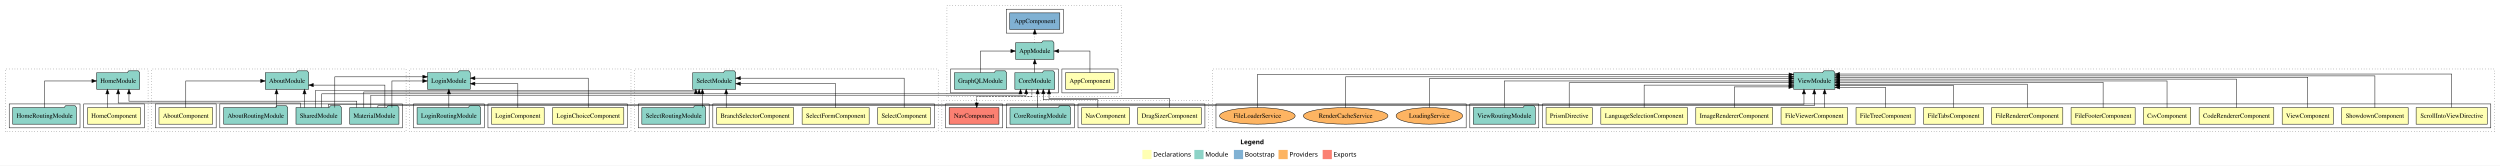
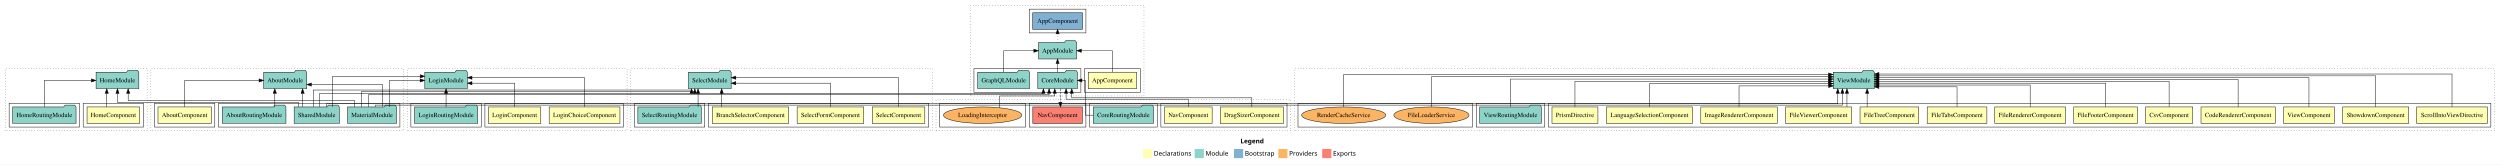
- <svg xmlns="http://www.w3.org/2000/svg" width="5436pt" height="360pt" viewBox="0.00 0.00 5436.00 360.00">
+ <svg xmlns="http://www.w3.org/2000/svg" width="5470pt" height="360pt" viewBox="0.00 0.00 5470.00 360.00">
  <g id="graph0" class="graph" transform="scale(1 1) rotate(0) translate(4 356)">
-     <polygon fill="#ffffff" stroke="transparent" points="-4,4 -4,-356 5432,-356 5432,4 -4,4" />
-     <text text-anchor="start" x="2693.009" y="-42.4" font-family="sans-serif" font-weight="bold" font-size="14.00" fill="#000000">Legend</text>
-     <polygon fill="#ffffb3" stroke="transparent" points="2480,-10 2480,-30 2500,-30 2500,-10 2480,-10" />
-     <text text-anchor="start" x="2503.629" y="-15.4" font-family="sans-serif" font-size="14.00" fill="#000000">  Declarations</text>
-     <polygon fill="#8dd3c7" stroke="transparent" points="2593,-10 2593,-30 2613,-30 2613,-10 2593,-10" />
-     <text text-anchor="start" x="2616.725" y="-15.4" font-family="sans-serif" font-size="14.00" fill="#000000">  Module</text>
-     <polygon fill="#80b1d3" stroke="transparent" points="2679,-10 2679,-30 2699,-30 2699,-10 2679,-10" />
-     <text text-anchor="start" x="2702.781" y="-15.4" font-family="sans-serif" font-size="14.00" fill="#000000">  Bootstrap</text>
-     <polygon fill="#fdb462" stroke="transparent" points="2776,-10 2776,-30 2796,-30 2796,-10 2776,-10" />
-     <text text-anchor="start" x="2799.673" y="-15.4" font-family="sans-serif" font-size="14.00" fill="#000000">  Providers</text>
-     <polygon fill="#fb8072" stroke="transparent" points="2872,-10 2872,-30 2892,-30 2892,-10 2872,-10" />
-     <text text-anchor="start" x="2895.726" y="-15.4" font-family="sans-serif" font-size="14.00" fill="#000000">  Exports</text>
+     <polygon fill="#ffffff" stroke="transparent" points="-4,4 -4,-356 5466,-356 5466,4 -4,4" />
+     <text text-anchor="start" x="2710.009" y="-42.4" font-family="sans-serif" font-weight="bold" font-size="14.00" fill="#000000">Legend</text>
+     <polygon fill="#ffffb3" stroke="transparent" points="2497,-10 2497,-30 2517,-30 2517,-10 2497,-10" />
+     <text text-anchor="start" x="2520.629" y="-15.4" font-family="sans-serif" font-size="14.00" fill="#000000">  Declarations</text>
+     <polygon fill="#8dd3c7" stroke="transparent" points="2610,-10 2610,-30 2630,-30 2630,-10 2610,-10" />
+     <text text-anchor="start" x="2633.725" y="-15.4" font-family="sans-serif" font-size="14.00" fill="#000000">  Module</text>
+     <polygon fill="#80b1d3" stroke="transparent" points="2696,-10 2696,-30 2716,-30 2716,-10 2696,-10" />
+     <text text-anchor="start" x="2719.781" y="-15.4" font-family="sans-serif" font-size="14.00" fill="#000000">  Bootstrap</text>
+     <polygon fill="#fdb462" stroke="transparent" points="2793,-10 2793,-30 2813,-30 2813,-10 2793,-10" />
+     <text text-anchor="start" x="2816.673" y="-15.4" font-family="sans-serif" font-size="14.00" fill="#000000">  Providers</text>
+     <polygon fill="#fb8072" stroke="transparent" points="2889,-10 2889,-30 2909,-30 2909,-10 2889,-10" />
+     <text text-anchor="start" x="2912.726" y="-15.4" font-family="sans-serif" font-size="14.00" fill="#000000">  Exports</text>
    <g id="clust1" class="cluster">
      <polygon fill="none" stroke="#000000" stroke-dasharray="1,5" points="326,-70 326,-206 879,-206 879,-70 326,-70" />
    </g>
    <g id="clust2" class="cluster">
      <polygon fill="none" stroke="#000000" points="334,-78 334,-130 466,-130 466,-78 334,-78" />
    </g>
    <g id="clust4" class="cluster">
      <polygon fill="none" stroke="#000000" points="474,-78 474,-130 871,-130 871,-78 474,-78" />
    </g>
    <g id="clust14" class="cluster">
-       <polygon fill="none" stroke="#000000" stroke-dasharray="1,5" points="2055,-146 2055,-344 2435,-344 2435,-146 2055,-146" />
+       <polygon fill="none" stroke="#000000" stroke-dasharray="1,5" points="2119,-146 2119,-344 2499,-344 2499,-146 2119,-146" />
    </g>
    <g id="clust15" class="cluster">
-       <polygon fill="none" stroke="#000000" points="2305,-154 2305,-206 2427,-206 2427,-154 2305,-154" />
+       <polygon fill="none" stroke="#000000" points="2369,-154 2369,-206 2491,-206 2491,-154 2369,-154" />
    </g>
    <g id="clust17" class="cluster">
-       <polygon fill="none" stroke="#000000" points="2063,-154 2063,-206 2297,-206 2297,-154 2063,-154" />
+       <polygon fill="none" stroke="#000000" points="2127,-154 2127,-206 2361,-206 2361,-154 2127,-154" />
    </g>
    <g id="clust19" class="cluster">
-       <polygon fill="none" stroke="#000000" points="2184,-284 2184,-336 2308,-336 2308,-284 2184,-284" />
+       <polygon fill="none" stroke="#000000" points="2248,-284 2248,-336 2372,-336 2372,-284 2248,-284" />
    </g>
    <g id="clust21" class="cluster">
-       <polygon fill="none" stroke="#000000" stroke-dasharray="1,5" points="2044,-70 2044,-138 2624,-138 2624,-70 2044,-70" />
+       <polygon fill="none" stroke="#000000" stroke-dasharray="1,5" points="2044,-70 2044,-138 2820,-138 2820,-70 2044,-70" />
    </g>
    <g id="clust22" class="cluster">
-       <polygon fill="none" stroke="#000000" points="2340,-78 2340,-130 2616,-130 2616,-78 2340,-78" />
+       <polygon fill="none" stroke="#000000" points="2536,-78 2536,-130 2812,-130 2812,-78 2536,-78" />
    </g>
    <g id="clust25" class="cluster">
-       <polygon fill="none" stroke="#000000" points="2184,-78 2184,-130 2332,-130 2332,-78 2184,-78" />
+       <polygon fill="none" stroke="#000000" points="2380,-78 2380,-130 2528,-130 2528,-78 2380,-78" />
    </g>
    <g id="clust26" class="cluster">
-       <polygon fill="none" stroke="#000000" points="2052,-78 2052,-130 2176,-130 2176,-78 2052,-78" />
+       <polygon fill="none" stroke="#000000" points="2248,-78 2248,-130 2372,-130 2372,-78 2248,-78" />
+     </g>
+     <g id="clust28" class="cluster">
+       <polygon fill="none" stroke="#000000" points="2052,-78 2052,-130 2240,-130 2240,-78 2052,-78" />
    </g>
    <g id="clust41" class="cluster">
      <polygon fill="none" stroke="#000000" stroke-dasharray="1,5" points="8,-70 8,-206 318,-206 318,-70 8,-70" />
    </g>
    <g id="clust42" class="cluster">
      <polygon fill="none" stroke="#000000" points="178,-78 178,-130 310,-130 310,-78 178,-78" />
    </g>
    <g id="clust44" class="cluster">
      <polygon fill="none" stroke="#000000" points="16,-78 16,-130 170,-130 170,-78 16,-78" />
    </g>
    <g id="clust54" class="cluster">
      <polygon fill="none" stroke="#000000" stroke-dasharray="1,5" points="887,-70 887,-206 1368,-206 1368,-70 887,-70" />
    </g>
    <g id="clust55" class="cluster">
      <polygon fill="none" stroke="#000000" points="1057,-78 1057,-130 1360,-130 1360,-78 1057,-78" />
    </g>
    <g id="clust58" class="cluster">
      <polygon fill="none" stroke="#000000" points="895,-78 895,-130 1049,-130 1049,-78 895,-78" />
    </g>
    <g id="clust74" class="cluster">
      <polygon fill="none" stroke="#000000" stroke-dasharray="1,5" points="1376,-70 1376,-206 2036,-206 2036,-70 1376,-70" />
    </g>
    <g id="clust75" class="cluster">
      <polygon fill="none" stroke="#000000" points="1546,-78 1546,-130 2028,-130 2028,-78 1546,-78" />
    </g>
    <g id="clust79" class="cluster">
      <polygon fill="none" stroke="#000000" points="1384,-78 1384,-130 1538,-130 1538,-78 1384,-78" />
    </g>
    <g id="clust95" class="cluster">
-       <polygon fill="none" stroke="#000000" stroke-dasharray="1,5" points="2632,-70 2632,-206 5420,-206 5420,-70 2632,-70" />
+       <polygon fill="none" stroke="#000000" stroke-dasharray="1,5" points="2828,-70 2828,-206 5454,-206 5454,-70 2828,-70" />
    </g>
    <g id="clust96" class="cluster">
-       <polygon fill="none" stroke="#000000" points="3350,-78 3350,-130 5412,-130 5412,-78 3350,-78" />
+       <polygon fill="none" stroke="#000000" points="3384,-78 3384,-130 5446,-130 5446,-78 3384,-78" />
    </g>
    <g id="clust110" class="cluster">
-       <polygon fill="none" stroke="#000000" points="3192,-78 3192,-130 3342,-130 3342,-78 3192,-78" />
+       <polygon fill="none" stroke="#000000" points="3226,-78 3226,-130 3376,-130 3376,-78 3226,-78" />
    </g>
    <g id="clust113" class="cluster">
-       <polygon fill="none" stroke="#000000" points="2640,-78 2640,-130 3184,-130 3184,-78 2640,-78" />
+       <polygon fill="none" stroke="#000000" points="2836,-78 2836,-130 3218,-130 3218,-78 2836,-78" />
    </g>
    <g id="node1" class="node">
      <polygon fill="#ffffb3" stroke="#000000" points="458.33,-122 341.67,-122 341.67,-86 458.33,-86 458.33,-122" />
      <text text-anchor="middle" x="400" y="-99.8" font-family="Times,serif" font-size="14.00" fill="#000000">AboutComponent</text>
    </g>
    <g id="node2" class="node">
      <polygon fill="#8dd3c7" stroke="#000000" points="667.048,-198 664.048,-202 643.048,-202 640.048,-198 572.952,-198 572.952,-162 667.048,-162 667.048,-198" />
      <text text-anchor="middle" x="620" y="-175.8" font-family="Times,serif" font-size="14.00" fill="#000000">AboutModule</text>
    </g>
    <g id="edge1" class="edge">
      <path fill="none" stroke="#000000" d="M400,-122.011C400,-144.485 400,-180 400,-180 400,-180 562.804,-180 562.804,-180" />
      <polygon fill="#000000" stroke="#000000" points="562.804,-183.5 572.804,-180 562.804,-176.5 562.804,-183.5" />
    </g>
    <g id="node3" class="node">
      <polygon fill="#8dd3c7" stroke="#000000" points="621.665,-122 618.665,-126 597.665,-126 594.665,-122 482.335,-122 482.335,-86 621.665,-86 621.665,-122" />
      <text text-anchor="middle" x="552" y="-99.8" font-family="Times,serif" font-size="14.00" fill="#000000">AboutRoutingModule</text>
    </g>
    <g id="edge2" class="edge">
      <path fill="none" stroke="#000000" d="M597.279,-122.011C597.279,-122.011 597.279,-151.855 597.279,-151.855" />
      <polygon fill="#000000" stroke="#000000" points="593.779,-151.855 597.279,-161.855 600.779,-151.855 593.779,-151.855" />
    </g>
    <g id="node4" class="node">
      <polygon fill="#8dd3c7" stroke="#000000" points="863.471,-122 860.471,-126 839.471,-126 836.471,-122 756.529,-122 756.529,-86 863.471,-86 863.471,-122" />
      <text text-anchor="middle" x="810" y="-99.8" font-family="Times,serif" font-size="14.00" fill="#000000">MaterialModule</text>
    </g>
    <g id="edge3" class="edge">
      <path fill="none" stroke="#000000" d="M832.922,-122.308C832.922,-142.145 832.922,-171 832.922,-171 832.922,-171 677.254,-171 677.254,-171" />
      <polygon fill="#000000" stroke="#000000" points="677.254,-167.5 667.254,-171 677.254,-174.5 677.254,-167.5" />
    </g>
    <g id="node8" class="node">
-       <polygon fill="#8dd3c7" stroke="#000000" points="2289.262,-198 2286.262,-202 2265.262,-202 2262.262,-198 2202.738,-198 2202.738,-162 2289.262,-162 2289.262,-198" />
-       <text text-anchor="middle" x="2246" y="-175.8" font-family="Times,serif" font-size="14.00" fill="#000000">CoreModule</text>
+       <polygon fill="#8dd3c7" stroke="#000000" points="2353.262,-198 2350.262,-202 2329.262,-202 2326.262,-198 2266.738,-198 2266.738,-162 2353.262,-162 2353.262,-198" />
+       <text text-anchor="middle" x="2310" y="-175.8" font-family="Times,serif" font-size="14.00" fill="#000000">CoreModule</text>
    </g>
    <g id="edge12" class="edge">
-       <path fill="none" stroke="#000000" d="M802.359,-122.044C802.359,-134.563 802.359,-149 802.359,-149 802.359,-149 2227.408,-149 2227.408,-149 2227.408,-149 2227.408,-151.967 2227.408,-151.967" />
-       <polygon fill="#000000" stroke="#000000" points="2223.908,-151.967 2227.408,-161.967 2230.908,-151.967 2223.908,-151.967" />
-     </g>
-     <g id="node16" class="node">
+       <path fill="none" stroke="#000000" d="M802.359,-122.044C802.359,-134.563 802.359,-149 802.359,-149 802.359,-149 2291.408,-149 2291.408,-149 2291.408,-149 2291.408,-151.967 2291.408,-151.967" />
+       <polygon fill="#000000" stroke="#000000" points="2287.908,-151.967 2291.408,-161.967 2294.908,-151.967 2287.908,-151.967" />
+     </g>
+     <g id="node17" class="node">
      <polygon fill="#8dd3c7" stroke="#000000" points="299.762,-198 296.762,-202 275.762,-202 272.762,-198 206.238,-198 206.238,-162 299.762,-162 299.762,-198" />
      <text text-anchor="middle" x="253" y="-175.8" font-family="Times,serif" font-size="14.00" fill="#000000">HomeModule</text>
    </g>
-     <g id="edge17" class="edge">
+     <g id="edge18" class="edge">
      <path fill="none" stroke="#000000" d="M771.796,-122.243C771.796,-129.43 771.796,-136 771.796,-136 771.796,-136 276.44,-136 276.44,-136 276.44,-136 276.44,-151.85 276.44,-151.85" />
      <polygon fill="#000000" stroke="#000000" points="272.94,-151.849 276.44,-161.85 279.94,-151.85 272.94,-151.849" />
    </g>
-     <g id="node20" class="node">
+     <g id="node21" class="node">
      <polygon fill="#8dd3c7" stroke="#000000" points="1018.493,-198 1015.493,-202 994.493,-202 991.493,-198 925.507,-198 925.507,-162 1018.493,-162 1018.493,-198" />
      <text text-anchor="middle" x="972" y="-175.8" font-family="Times,serif" font-size="14.00" fill="#000000">LoginModule</text>
    </g>
-     <g id="edge22" class="edge">
+     <g id="edge23" class="edge">
      <path fill="none" stroke="#000000" d="M848.204,-122.011C848.204,-144.485 848.204,-180 848.204,-180 848.204,-180 915.198,-180 915.198,-180" />
      <polygon fill="#000000" stroke="#000000" points="915.198,-183.5 925.198,-180 915.198,-176.5 915.198,-183.5" />
    </g>
-     <g id="node25" class="node">
+     <g id="node26" class="node">
      <polygon fill="#8dd3c7" stroke="#000000" points="1595.758,-198 1592.758,-202 1571.758,-202 1568.758,-198 1502.242,-198 1502.242,-162 1595.758,-162 1595.758,-198" />
      <text text-anchor="middle" x="1549" y="-175.8" font-family="Times,serif" font-size="14.00" fill="#000000">SelectModule</text>
    </g>
-     <g id="edge27" class="edge">
+     <g id="edge28" class="edge">
      <path fill="none" stroke="#000000" d="M787.078,-122.187C787.078,-137.182 787.078,-156 787.078,-156 787.078,-156 1516.28,-156 1516.28,-156 1516.28,-156 1516.28,-156.581 1516.28,-156.581" />
      <polygon fill="#000000" stroke="#000000" points="1512.78,-151.81 1516.28,-161.81 1519.78,-151.81 1512.78,-151.81" />
    </g>
-     <g id="node40" class="node">
-       <polygon fill="#8dd3c7" stroke="#000000" points="3985.868,-198 3982.868,-202 3961.868,-202 3958.868,-198 3896.132,-198 3896.132,-162 3985.868,-162 3985.868,-198" />
-       <text text-anchor="middle" x="3941" y="-175.8" font-family="Times,serif" font-size="14.00" fill="#000000">ViewModule</text>
-     </g>
-     <g id="edge43" class="edge">
-       <path fill="none" stroke="#000000" d="M817.641,-122.168C817.641,-124.448 817.641,-126 817.641,-126 817.641,-126 3941,-126 3941,-126 3941,-126 3941,-151.718 3941,-151.718" />
-       <polygon fill="#000000" stroke="#000000" points="3937.5,-151.718 3941,-161.718 3944.5,-151.718 3937.5,-151.718" />
+     <g id="node41" class="node">
+       <polygon fill="#8dd3c7" stroke="#000000" points="4096.868,-198 4093.868,-202 4072.868,-202 4069.868,-198 4007.132,-198 4007.132,-162 4096.868,-162 4096.868,-198" />
+       <text text-anchor="middle" x="4052" y="-175.8" font-family="Times,serif" font-size="14.00" fill="#000000">ViewModule</text>
+     </g>
+     <g id="edge44" class="edge">
+       <path fill="none" stroke="#000000" d="M817.641,-122.168C817.641,-124.448 817.641,-126 817.641,-126 817.641,-126 4027.109,-126 4027.109,-126 4027.109,-126 4027.109,-151.718 4027.109,-151.718" />
+       <polygon fill="#000000" stroke="#000000" points="4023.609,-151.718 4027.109,-161.718 4030.609,-151.718 4023.609,-151.718" />
    </g>
    <g id="node5" class="node">
      <polygon fill="#8dd3c7" stroke="#000000" points="738.423,-122 735.423,-126 714.423,-126 711.423,-122 639.577,-122 639.577,-86 738.423,-86 738.423,-122" />
      <text text-anchor="middle" x="689" y="-99.8" font-family="Times,serif" font-size="14.00" fill="#000000">SharedModule</text>
    </g>
    <g id="edge4" class="edge">
      <path fill="none" stroke="#000000" d="M658.112,-122.011C658.112,-122.011 658.112,-151.855 658.112,-151.855" />
      <polygon fill="#000000" stroke="#000000" points="654.612,-151.855 658.112,-161.855 661.612,-151.855 654.612,-151.855" />
    </g>
    <g id="edge13" class="edge">
-       <path fill="none" stroke="#000000" d="M695.649,-122.147C695.649,-135.739 695.649,-152 695.649,-152 695.649,-152 2215.014,-152 2215.014,-152 2215.014,-152 2215.014,-152.979 2215.014,-152.979" />
-       <polygon fill="#000000" stroke="#000000" points="2211.514,-151.793 2215.014,-161.793 2218.514,-151.793 2211.514,-151.793" />
-     </g>
-     <g id="edge18" class="edge">
+       <path fill="none" stroke="#000000" d="M695.649,-122.147C695.649,-135.739 695.649,-152 695.649,-152 695.649,-152 2279.014,-152 2279.014,-152 2279.014,-152 2279.014,-152.979 2279.014,-152.979" />
+       <polygon fill="#000000" stroke="#000000" points="2275.514,-151.793 2279.014,-161.793 2282.514,-151.793 2275.514,-151.793" />
+     </g>
+     <g id="edge19" class="edge">
      <path fill="none" stroke="#000000" d="M648.95,-122.207C648.95,-127.555 648.95,-132 648.95,-132 648.95,-132 253,-132 253,-132 253,-132 253,-151.853 253,-151.853" />
      <polygon fill="#000000" stroke="#000000" points="249.5,-151.853 253,-161.853 256.5,-151.853 249.5,-151.853" />
    </g>
-     <g id="edge23" class="edge">
+     <g id="edge24" class="edge">
      <path fill="none" stroke="#000000" d="M724.024,-122.026C724.024,-146.977 724.024,-189 724.024,-189 724.024,-189 915.357,-189 915.357,-189" />
      <polygon fill="#000000" stroke="#000000" points="915.358,-192.5 925.357,-189 915.357,-185.5 915.358,-192.5" />
    </g>
-     <g id="edge29" class="edge">
+     <g id="edge30" class="edge">
      <path fill="none" stroke="#000000" d="M681.461,-122.009C681.461,-138.049 681.461,-159 681.461,-159 681.461,-159 1509.2,-159 1509.2,-159 1509.2,-159 1509.2,-159.292 1509.2,-159.292" />
      <polygon fill="#000000" stroke="#000000" points="1505.701,-151.92 1509.2,-161.92 1512.701,-151.92 1505.701,-151.92" />
    </g>
-     <g id="edge44" class="edge">
-       <path fill="none" stroke="#000000" d="M709.836,-122.169C709.836,-126.046 709.836,-129 709.836,-129 709.836,-129 3918.533,-129 3918.533,-129 3918.533,-129 3918.533,-151.876 3918.533,-151.876" />
-       <polygon fill="#000000" stroke="#000000" points="3915.033,-151.876 3918.533,-161.876 3922.033,-151.876 3915.033,-151.876" />
+     <g id="edge45" class="edge">
+       <path fill="none" stroke="#000000" d="M709.836,-122.169C709.836,-126.046 709.836,-129 709.836,-129 709.836,-129 4017.088,-129 4017.088,-129 4017.088,-129 4017.088,-151.876 4017.088,-151.876" />
+       <polygon fill="#000000" stroke="#000000" points="4013.588,-151.876 4017.088,-161.876 4020.588,-151.876 4013.588,-151.876" />
    </g>
    <g id="node6" class="node">
-       <polygon fill="#ffffb3" stroke="#000000" points="2418.94,-198 2313.06,-198 2313.06,-162 2418.94,-162 2418.94,-198" />
-       <text text-anchor="middle" x="2366" y="-175.8" font-family="Times,serif" font-size="14.00" fill="#000000">AppComponent</text>
+       <polygon fill="#ffffb3" stroke="#000000" points="2482.94,-198 2377.06,-198 2377.06,-162 2482.94,-162 2482.94,-198" />
+       <text text-anchor="middle" x="2430" y="-175.8" font-family="Times,serif" font-size="14.00" fill="#000000">AppComponent</text>
    </g>
    <g id="node7" class="node">
-       <polygon fill="#8dd3c7" stroke="#000000" points="2287.657,-263 2284.657,-267 2263.657,-267 2260.657,-263 2204.343,-263 2204.343,-227 2287.657,-227 2287.657,-263" />
-       <text text-anchor="middle" x="2246" y="-240.8" font-family="Times,serif" font-size="14.00" fill="#000000">AppModule</text>
+       <polygon fill="#8dd3c7" stroke="#000000" points="2351.657,-263 2348.657,-267 2327.657,-267 2324.657,-263 2268.343,-263 2268.343,-227 2351.657,-227 2351.657,-263" />
+       <text text-anchor="middle" x="2310" y="-240.8" font-family="Times,serif" font-size="14.00" fill="#000000">AppModule</text>
    </g>
    <g id="edge5" class="edge">
-       <path fill="none" stroke="#000000" d="M2366,-198.106C2366,-217.339 2366,-245 2366,-245 2366,-245 2297.97,-245 2297.97,-245" />
-       <polygon fill="#000000" stroke="#000000" points="2297.97,-241.5 2287.97,-245 2297.97,-248.5 2297.97,-241.5" />
+       <path fill="none" stroke="#000000" d="M2430,-198.106C2430,-217.339 2430,-245 2430,-245 2430,-245 2361.97,-245 2361.97,-245" />
+       <polygon fill="#000000" stroke="#000000" points="2361.97,-241.5 2351.97,-245 2361.97,-248.5 2361.97,-241.5" />
    </g>
    <g id="node10" class="node">
-       <polygon fill="#80b1d3" stroke="#000000" points="2300.439,-328 2191.561,-328 2191.561,-292 2300.439,-292 2300.439,-328" />
-       <text text-anchor="middle" x="2246" y="-305.8" font-family="Times,serif" font-size="14.00" fill="#000000">AppComponent </text>
+       <polygon fill="#80b1d3" stroke="#000000" points="2364.439,-328 2255.561,-328 2255.561,-292 2364.439,-292 2364.439,-328" />
+       <text text-anchor="middle" x="2310" y="-305.8" font-family="Times,serif" font-size="14.00" fill="#000000">AppComponent </text>
    </g>
    <g id="edge8" class="edge">
-       <path fill="none" stroke="#000000" stroke-dasharray="1,5" d="M2246,-263.106C2246,-263.106 2246,-281.991 2246,-281.991" />
-       <polygon fill="#000000" stroke="#000000" points="2242.5,-281.991 2246,-291.991 2249.5,-281.991 2242.5,-281.991" />
+       <path fill="none" stroke="#000000" stroke-dasharray="1,5" d="M2310,-263.106C2310,-263.106 2310,-281.991 2310,-281.991" />
+       <polygon fill="#000000" stroke="#000000" points="2306.5,-281.991 2310,-291.991 2313.5,-281.991 2306.5,-281.991" />
    </g>
    <g id="edge6" class="edge">
-       <path fill="none" stroke="#000000" d="M2246,-198.106C2246,-198.106 2246,-216.991 2246,-216.991" />
-       <polygon fill="#000000" stroke="#000000" points="2242.5,-216.991 2246,-226.991 2249.5,-216.991 2242.5,-216.991" />
+       <path fill="none" stroke="#000000" d="M2310,-198.106C2310,-198.106 2310,-216.991 2310,-216.991" />
+       <polygon fill="#000000" stroke="#000000" points="2306.5,-216.991 2310,-226.991 2313.5,-216.991 2306.5,-216.991" />
    </g>
    <g id="node14" class="node">
-       <polygon fill="#fb8072" stroke="#000000" points="2168.154,-122 2059.846,-122 2059.846,-86 2168.154,-86 2168.154,-122" />
-       <text text-anchor="middle" x="2114" y="-99.8" font-family="Times,serif" font-size="14.00" fill="#000000">NavComponent </text>
+       <polygon fill="#fb8072" stroke="#000000" points="2364.154,-122 2255.846,-122 2255.846,-86 2364.154,-86 2364.154,-122" />
+       <text text-anchor="middle" x="2310" y="-99.8" font-family="Times,serif" font-size="14.00" fill="#000000">NavComponent </text>
    </g>
    <g id="edge14" class="edge">
-       <path fill="none" stroke="#000000" stroke-dasharray="5,2" d="M2239.803,-161.806C2239.803,-153.722 2239.803,-146 2239.803,-146 2239.803,-146 2119.741,-146 2119.741,-146 2119.741,-146 2119.741,-132.055 2119.741,-132.055" />
-       <polygon fill="#000000" stroke="#000000" points="2123.241,-132.055 2119.741,-122.055 2116.241,-132.056 2123.241,-132.055" />
+       <path fill="none" stroke="#000000" stroke-dasharray="5,2" d="M2316.197,-161.989C2316.197,-161.989 2316.197,-132.145 2316.197,-132.145" />
+       <polygon fill="#000000" stroke="#000000" points="2319.697,-132.145 2316.197,-122.145 2312.697,-132.145 2319.697,-132.145" />
    </g>
    <g id="node9" class="node">
-       <polygon fill="#8dd3c7" stroke="#000000" points="2184.691,-198 2181.691,-202 2160.691,-202 2157.691,-198 2071.309,-198 2071.309,-162 2184.691,-162 2184.691,-198" />
-       <text text-anchor="middle" x="2128" y="-175.8" font-family="Times,serif" font-size="14.00" fill="#000000">GraphQLModule</text>
+       <polygon fill="#8dd3c7" stroke="#000000" points="2248.691,-198 2245.691,-202 2224.691,-202 2221.691,-198 2135.309,-198 2135.309,-162 2248.691,-162 2248.691,-198" />
+       <text text-anchor="middle" x="2192" y="-175.8" font-family="Times,serif" font-size="14.00" fill="#000000">GraphQLModule</text>
    </g>
    <g id="edge7" class="edge">
-       <path fill="none" stroke="#000000" d="M2128,-198.106C2128,-217.339 2128,-245 2128,-245 2128,-245 2194.065,-245 2194.065,-245" />
-       <polygon fill="#000000" stroke="#000000" points="2194.065,-248.5 2204.065,-245 2194.065,-241.5 2194.065,-248.5" />
+       <path fill="none" stroke="#000000" d="M2192,-198.106C2192,-217.339 2192,-245 2192,-245 2192,-245 2258.065,-245 2258.065,-245" />
+       <polygon fill="#000000" stroke="#000000" points="2258.065,-248.5 2268.065,-245 2258.065,-241.5 2258.065,-248.5" />
    </g>
    <g id="node11" class="node">
-       <polygon fill="#ffffb3" stroke="#000000" points="2608.077,-122 2469.923,-122 2469.923,-86 2608.077,-86 2608.077,-122" />
-       <text text-anchor="middle" x="2539" y="-99.8" font-family="Times,serif" font-size="14.00" fill="#000000">DragSizerComponent</text>
+       <polygon fill="#ffffb3" stroke="#000000" points="2804.077,-122 2665.923,-122 2665.923,-86 2804.077,-86 2804.077,-122" />
+       <text text-anchor="middle" x="2735" y="-99.8" font-family="Times,serif" font-size="14.00" fill="#000000">DragSizerComponent</text>
    </g>
    <g id="edge9" class="edge">
-       <path fill="none" stroke="#000000" d="M2539,-122.11C2539,-131.897 2539,-142 2539,-142 2539,-142 2276.986,-142 2276.986,-142 2276.986,-142 2276.986,-151.89 2276.986,-151.89" />
-       <polygon fill="#000000" stroke="#000000" points="2273.486,-151.89 2276.986,-161.89 2280.486,-151.89 2273.486,-151.89" />
+       <path fill="none" stroke="#000000" d="M2735,-122.11C2735,-131.897 2735,-142 2735,-142 2735,-142 2340.986,-142 2340.986,-142 2340.986,-142 2340.986,-151.89 2340.986,-151.89" />
+       <polygon fill="#000000" stroke="#000000" points="2337.486,-151.89 2340.986,-161.89 2344.486,-151.89 2337.486,-151.89" />
    </g>
    <g id="node12" class="node">
-       <polygon fill="#ffffb3" stroke="#000000" points="2452.154,-122 2347.846,-122 2347.846,-86 2452.154,-86 2452.154,-122" />
-       <text text-anchor="middle" x="2400" y="-99.8" font-family="Times,serif" font-size="14.00" fill="#000000">NavComponent</text>
+       <polygon fill="#ffffb3" stroke="#000000" points="2648.154,-122 2543.846,-122 2543.846,-86 2648.154,-86 2648.154,-122" />
+       <text text-anchor="middle" x="2596" y="-99.8" font-family="Times,serif" font-size="14.00" fill="#000000">NavComponent</text>
    </g>
    <g id="edge10" class="edge">
-       <path fill="none" stroke="#000000" d="M2383.196,-122.32C2383.196,-130.788 2383.196,-139 2383.196,-139 2383.196,-139 2264.592,-139 2264.592,-139 2264.592,-139 2264.592,-151.898 2264.592,-151.898" />
-       <polygon fill="#000000" stroke="#000000" points="2261.092,-151.897 2264.592,-161.898 2268.092,-151.898 2261.092,-151.897" />
+       <path fill="none" stroke="#000000" d="M2596,-122.32C2596,-130.788 2596,-139 2596,-139 2596,-139 2328.592,-139 2328.592,-139 2328.592,-139 2328.592,-151.898 2328.592,-151.898" />
+       <polygon fill="#000000" stroke="#000000" points="2325.092,-151.897 2328.592,-161.898 2332.092,-151.898 2325.092,-151.897" />
    </g>
    <g id="node13" class="node">
-       <polygon fill="#8dd3c7" stroke="#000000" points="2323.88,-122 2320.88,-126 2299.88,-126 2296.88,-122 2192.12,-122 2192.12,-86 2323.88,-86 2323.88,-122" />
-       <text text-anchor="middle" x="2258" y="-99.8" font-family="Times,serif" font-size="14.00" fill="#000000">CoreRoutingModule</text>
+       <polygon fill="#8dd3c7" stroke="#000000" points="2519.88,-122 2516.88,-126 2495.88,-126 2492.88,-122 2388.12,-122 2388.12,-86 2519.88,-86 2519.88,-122" />
+       <text text-anchor="middle" x="2454" y="-99.8" font-family="Times,serif" font-size="14.00" fill="#000000">CoreRoutingModule</text>
    </g>
    <g id="edge11" class="edge">
-       <path fill="none" stroke="#000000" d="M2252.197,-122.011C2252.197,-122.011 2252.197,-151.855 2252.197,-151.855" />
-       <polygon fill="#000000" stroke="#000000" points="2248.697,-151.855 2252.197,-161.855 2255.697,-151.855 2248.697,-151.855" />
+       <path fill="none" stroke="#000000" d="M2388.099,-104C2378.01,-104 2370.875,-104 2370.875,-104 2370.875,-104 2370.875,-180 2370.875,-180 2370.875,-180 2363.267,-180 2363.267,-180" />
+       <polygon fill="#000000" stroke="#000000" points="2363.267,-176.5 2353.267,-180 2363.267,-183.5 2363.267,-176.5" />
    </g>
    <g id="node15" class="node">
+       <ellipse fill="#fdb462" stroke="#000000" cx="2146" cy="-104" rx="85.655" ry="18" />
+       <text text-anchor="middle" x="2146" y="-99.8" font-family="Times,serif" font-size="14.00" fill="#000000">LoadingInterceptor</text>
+     </g>
+     <g id="edge15" class="edge">
+       <path fill="none" stroke="#000000" d="M2183.491,-120.6C2183.491,-132.339 2183.491,-146 2183.491,-146 2183.491,-146 2303.803,-146 2303.803,-146 2303.803,-146 2303.803,-151.806 2303.803,-151.806" />
+       <polygon fill="#000000" stroke="#000000" points="2300.303,-151.805 2303.803,-161.806 2307.303,-151.806 2300.303,-151.805" />
+     </g>
+     <g id="node16" class="node">
      <polygon fill="#ffffb3" stroke="#000000" points="301.545,-122 186.455,-122 186.455,-86 301.545,-86 301.545,-122" />
      <text text-anchor="middle" x="244" y="-99.8" font-family="Times,serif" font-size="14.00" fill="#000000">HomeComponent</text>
    </g>
-     <g id="edge15" class="edge">
+     <g id="edge16" class="edge">
      <path fill="none" stroke="#000000" d="M229.56,-122.011C229.56,-122.011 229.56,-151.855 229.56,-151.855" />
      <polygon fill="#000000" stroke="#000000" points="226.06,-151.855 229.56,-161.855 233.06,-151.855 226.06,-151.855" />
    </g>
-     <g id="node17" class="node">
+     <g id="node18" class="node">
      <polygon fill="#8dd3c7" stroke="#000000" points="162.38,-122 159.38,-126 138.38,-126 135.38,-122 23.62,-122 23.62,-86 162.38,-86 162.38,-122" />
      <text text-anchor="middle" x="93" y="-99.8" font-family="Times,serif" font-size="14.00" fill="#000000">HomeRoutingModule</text>
    </g>
-     <g id="edge16" class="edge">
+     <g id="edge17" class="edge">
      <path fill="none" stroke="#000000" d="M93,-122.011C93,-144.485 93,-180 93,-180 93,-180 195.86,-180 195.86,-180" />
      <polygon fill="#000000" stroke="#000000" points="195.86,-183.5 205.86,-180 195.86,-176.5 195.86,-183.5" />
    </g>
-     <g id="node18" class="node">
+     <g id="node19" class="node">
      <polygon fill="#ffffb3" stroke="#000000" points="1352.433,-122 1197.567,-122 1197.567,-86 1352.433,-86 1352.433,-122" />
      <text text-anchor="middle" x="1275" y="-99.8" font-family="Times,serif" font-size="14.00" fill="#000000">LoginChoiceComponent</text>
    </g>
-     <g id="edge19" class="edge">
+     <g id="edge20" class="edge">
      <path fill="none" stroke="#000000" d="M1275,-122.198C1275,-146.356 1275,-186 1275,-186 1275,-186 1028.68,-186 1028.68,-186" />
      <polygon fill="#000000" stroke="#000000" points="1028.68,-182.5 1018.68,-186 1028.68,-189.5 1028.68,-182.5" />
    </g>
-     <g id="node19" class="node">
+     <g id="node20" class="node">
      <polygon fill="#ffffb3" stroke="#000000" points="1179.276,-122 1064.724,-122 1064.724,-86 1179.276,-86 1179.276,-122" />
      <text text-anchor="middle" x="1122" y="-99.8" font-family="Times,serif" font-size="14.00" fill="#000000">LoginComponent</text>
    </g>
-     <g id="edge20" class="edge">
+     <g id="edge21" class="edge">
      <path fill="none" stroke="#000000" d="M1122,-122.027C1122,-142.767 1122,-174 1122,-174 1122,-174 1028.639,-174 1028.639,-174" />
      <polygon fill="#000000" stroke="#000000" points="1028.639,-170.5 1018.639,-174 1028.639,-177.5 1028.639,-170.5" />
    </g>
-     <g id="node21" class="node">
+     <g id="node22" class="node">
      <polygon fill="#8dd3c7" stroke="#000000" points="1041.111,-122 1038.111,-126 1017.111,-126 1014.111,-122 902.889,-122 902.889,-86 1041.111,-86 1041.111,-122" />
      <text text-anchor="middle" x="972" y="-99.8" font-family="Times,serif" font-size="14.00" fill="#000000">LoginRoutingModule</text>
    </g>
-     <g id="edge21" class="edge">
+     <g id="edge22" class="edge">
      <path fill="none" stroke="#000000" d="M972,-122.011C972,-122.011 972,-151.855 972,-151.855" />
      <polygon fill="#000000" stroke="#000000" points="968.5,-151.855 972,-161.855 975.5,-151.855 968.5,-151.855" />
    </g>
-     <g id="node22" class="node">
+     <g id="node23" class="node">
      <polygon fill="#ffffb3" stroke="#000000" points="1721.627,-122 1554.373,-122 1554.373,-86 1721.627,-86 1721.627,-122" />
      <text text-anchor="middle" x="1638" y="-99.8" font-family="Times,serif" font-size="14.00" fill="#000000">BranchSelectorComponent</text>
    </g>
-     <g id="edge24" class="edge">
+     <g id="edge25" class="edge">
      <path fill="none" stroke="#000000" d="M1575.033,-122.011C1575.033,-122.011 1575.033,-151.855 1575.033,-151.855" />
      <polygon fill="#000000" stroke="#000000" points="1571.533,-151.855 1575.033,-161.855 1578.533,-151.855 1571.533,-151.855" />
    </g>
-     <g id="node23" class="node">
+     <g id="node24" class="node">
      <polygon fill="#ffffb3" stroke="#000000" points="2019.541,-122 1904.459,-122 1904.459,-86 2019.541,-86 2019.541,-122" />
      <text text-anchor="middle" x="1962" y="-99.8" font-family="Times,serif" font-size="14.00" fill="#000000">SelectComponent</text>
    </g>
-     <g id="edge25" class="edge">
+     <g id="edge26" class="edge">
      <path fill="none" stroke="#000000" d="M1962,-122.198C1962,-146.356 1962,-186 1962,-186 1962,-186 1605.974,-186 1605.974,-186" />
      <polygon fill="#000000" stroke="#000000" points="1605.974,-182.5 1595.974,-186 1605.974,-189.5 1605.974,-182.5" />
    </g>
-     <g id="node24" class="node">
+     <g id="node25" class="node">
      <polygon fill="#ffffb3" stroke="#000000" points="1885.874,-122 1740.126,-122 1740.126,-86 1885.874,-86 1885.874,-122" />
      <text text-anchor="middle" x="1813" y="-99.8" font-family="Times,serif" font-size="14.00" fill="#000000">SelectFormComponent</text>
    </g>
-     <g id="edge26" class="edge">
+     <g id="edge27" class="edge">
      <path fill="none" stroke="#000000" d="M1813,-122.027C1813,-142.767 1813,-174 1813,-174 1813,-174 1605.894,-174 1605.894,-174" />
      <polygon fill="#000000" stroke="#000000" points="1605.894,-170.5 1595.894,-174 1605.894,-177.5 1605.894,-170.5" />
    </g>
-     <g id="node26" class="node">
+     <g id="node27" class="node">
      <polygon fill="#8dd3c7" stroke="#000000" points="1530.375,-122 1527.375,-126 1506.375,-126 1503.375,-122 1391.625,-122 1391.625,-86 1530.375,-86 1530.375,-122" />
      <text text-anchor="middle" x="1461" y="-99.8" font-family="Times,serif" font-size="14.00" fill="#000000">SelectRoutingModule</text>
    </g>
-     <g id="edge28" class="edge">
+     <g id="edge29" class="edge">
      <path fill="none" stroke="#000000" d="M1523.359,-122.011C1523.359,-122.011 1523.359,-151.855 1523.359,-151.855" />
      <polygon fill="#000000" stroke="#000000" points="1519.859,-151.855 1523.359,-161.855 1526.859,-151.855 1519.859,-151.855" />
    </g>
-     <g id="node27" class="node">
-       <polygon fill="#ffffb3" stroke="#000000" points="4940.185,-122 4777.815,-122 4777.815,-86 4940.185,-86 4940.185,-122" />
-       <text text-anchor="middle" x="4859" y="-99.8" font-family="Times,serif" font-size="14.00" fill="#000000">CodeRendererComponent</text>
-     </g>
-     <g id="edge30" class="edge">
-       <path fill="none" stroke="#000000" d="M4859,-122.153C4859,-145.757 4859,-184 4859,-184 4859,-184 3995.898,-184 3995.898,-184" />
-       <polygon fill="#000000" stroke="#000000" points="3995.898,-180.5 3985.898,-184 3995.898,-187.5 3995.898,-180.5" />
-     </g>
    <g id="node28" class="node">
-       <polygon fill="#ffffb3" stroke="#000000" points="4759.614,-122 4656.386,-122 4656.386,-86 4759.614,-86 4759.614,-122" />
-       <text text-anchor="middle" x="4708" y="-99.8" font-family="Times,serif" font-size="14.00" fill="#000000">CsvComponent</text>
+       <polygon fill="#ffffb3" stroke="#000000" points="4974.185,-122 4811.815,-122 4811.815,-86 4974.185,-86 4974.185,-122" />
+       <text text-anchor="middle" x="4893" y="-99.8" font-family="Times,serif" font-size="14.00" fill="#000000">CodeRendererComponent</text>
    </g>
    <g id="edge31" class="edge">
-       <path fill="none" stroke="#000000" d="M4708,-122.011C4708,-144.485 4708,-180 4708,-180 4708,-180 3996.116,-180 3996.116,-180" />
-       <polygon fill="#000000" stroke="#000000" points="3996.116,-176.5 3986.116,-180 3996.116,-183.5 3996.116,-176.5" />
+       <path fill="none" stroke="#000000" d="M4893,-122.091C4893,-145.133 4893,-182 4893,-182 4893,-182 4106.918,-182 4106.918,-182" />
+       <polygon fill="#000000" stroke="#000000" points="4106.918,-178.5 4096.918,-182 4106.918,-185.5 4106.918,-178.5" />
    </g>
    <g id="node29" class="node">
-       <polygon fill="#ffffb3" stroke="#000000" points="4638.66,-122 4499.34,-122 4499.34,-86 4638.66,-86 4638.66,-122" />
-       <text text-anchor="middle" x="4569" y="-99.8" font-family="Times,serif" font-size="14.00" fill="#000000">FileFooterComponent</text>
+       <polygon fill="#ffffb3" stroke="#000000" points="4793.614,-122 4690.386,-122 4690.386,-86 4793.614,-86 4793.614,-122" />
+       <text text-anchor="middle" x="4742" y="-99.8" font-family="Times,serif" font-size="14.00" fill="#000000">CsvComponent</text>
    </g>
    <g id="edge32" class="edge">
-       <path fill="none" stroke="#000000" d="M4569,-122.045C4569,-143.662 4569,-177 4569,-177 4569,-177 3995.912,-177 3995.912,-177" />
-       <polygon fill="#000000" stroke="#000000" points="3995.912,-173.5 3985.912,-177 3995.912,-180.5 3995.912,-173.5" />
+       <path fill="none" stroke="#000000" d="M4742,-122.292C4742,-144.206 4742,-178 4742,-178 4742,-178 4107.007,-178 4107.007,-178" />
+       <polygon fill="#000000" stroke="#000000" points="4107.007,-174.5 4097.007,-178 4107.007,-181.5 4107.007,-174.5" />
    </g>
    <g id="node30" class="node">
-       <polygon fill="#ffffb3" stroke="#000000" points="4481.413,-122 4326.587,-122 4326.587,-86 4481.413,-86 4481.413,-122" />
-       <text text-anchor="middle" x="4404" y="-99.8" font-family="Times,serif" font-size="14.00" fill="#000000">FileRendererComponent</text>
+       <polygon fill="#ffffb3" stroke="#000000" points="4672.66,-122 4533.34,-122 4533.34,-86 4672.66,-86 4672.66,-122" />
+       <text text-anchor="middle" x="4603" y="-99.8" font-family="Times,serif" font-size="14.00" fill="#000000">FileFooterComponent</text>
    </g>
    <g id="edge33" class="edge">
-       <path fill="none" stroke="#000000" d="M4404,-122.129C4404,-142.572 4404,-173 4404,-173 4404,-173 3996.237,-173 3996.237,-173" />
-       <polygon fill="#000000" stroke="#000000" points="3996.237,-169.5 3986.237,-173 3996.237,-176.5 3996.237,-169.5" />
+       <path fill="none" stroke="#000000" d="M4603,-122.027C4603,-142.767 4603,-174 4603,-174 4603,-174 4107.091,-174 4107.091,-174" />
+       <polygon fill="#000000" stroke="#000000" points="4107.091,-170.5 4097.091,-174 4107.091,-177.5 4107.091,-170.5" />
    </g>
    <g id="node31" class="node">
-       <polygon fill="#ffffb3" stroke="#000000" points="4309.323,-122 4178.677,-122 4178.677,-86 4309.323,-86 4309.323,-122" />
-       <text text-anchor="middle" x="4244" y="-99.8" font-family="Times,serif" font-size="14.00" fill="#000000">FileTabsComponent</text>
+       <polygon fill="#ffffb3" stroke="#000000" points="4515.413,-122 4360.587,-122 4360.587,-86 4515.413,-86 4515.413,-122" />
+       <text text-anchor="middle" x="4438" y="-99.8" font-family="Times,serif" font-size="14.00" fill="#000000">FileRendererComponent</text>
    </g>
    <g id="edge34" class="edge">
-       <path fill="none" stroke="#000000" d="M4244,-122.035C4244,-141.576 4244,-170 4244,-170 4244,-170 3996.035,-170 3996.035,-170" />
-       <polygon fill="#000000" stroke="#000000" points="3996.035,-166.5 3986.035,-170 3996.035,-173.5 3996.035,-166.5" />
+       <path fill="none" stroke="#000000" d="M4438,-122.035C4438,-141.576 4438,-170 4438,-170 4438,-170 4107.035,-170 4107.035,-170" />
+       <polygon fill="#000000" stroke="#000000" points="4107.035,-166.5 4097.035,-170 4107.034,-173.5 4107.035,-166.5" />
    </g>
    <g id="node32" class="node">
-       <polygon fill="#ffffb3" stroke="#000000" points="4160.253,-122 4031.747,-122 4031.747,-86 4160.253,-86 4160.253,-122" />
-       <text text-anchor="middle" x="4096" y="-99.8" font-family="Times,serif" font-size="14.00" fill="#000000">FileTreeComponent</text>
+       <polygon fill="#ffffb3" stroke="#000000" points="4343.323,-122 4212.677,-122 4212.677,-86 4343.323,-86 4343.323,-122" />
+       <text text-anchor="middle" x="4278" y="-99.8" font-family="Times,serif" font-size="14.00" fill="#000000">FileTabsComponent</text>
    </g>
    <g id="edge35" class="edge">
-       <path fill="none" stroke="#000000" d="M4096,-122.267C4096,-140.555 4096,-166 4096,-166 4096,-166 3996.249,-166 3996.249,-166" />
-       <polygon fill="#000000" stroke="#000000" points="3996.249,-162.5 3986.249,-166 3996.249,-169.5 3996.249,-162.5" />
+       <path fill="none" stroke="#000000" d="M4278,-122.267C4278,-140.555 4278,-166 4278,-166 4278,-166 4106.921,-166 4106.921,-166" />
+       <polygon fill="#000000" stroke="#000000" points="4106.921,-162.5 4096.921,-166 4106.921,-169.5 4106.921,-162.5" />
    </g>
    <g id="node33" class="node">
-       <polygon fill="#ffffb3" stroke="#000000" points="4013.305,-122 3868.695,-122 3868.695,-86 4013.305,-86 4013.305,-122" />
-       <text text-anchor="middle" x="3941" y="-99.8" font-family="Times,serif" font-size="14.00" fill="#000000">FileViewerComponent</text>
+       <polygon fill="#ffffb3" stroke="#000000" points="4194.253,-122 4065.747,-122 4065.747,-86 4194.253,-86 4194.253,-122" />
+       <text text-anchor="middle" x="4130" y="-99.8" font-family="Times,serif" font-size="14.00" fill="#000000">FileTreeComponent</text>
    </g>
    <g id="edge36" class="edge">
-       <path fill="none" stroke="#000000" d="M3963.467,-122.011C3963.467,-122.011 3963.467,-151.855 3963.467,-151.855" />
-       <polygon fill="#000000" stroke="#000000" points="3959.967,-151.855 3963.467,-161.855 3966.967,-151.855 3959.967,-151.855" />
+       <path fill="none" stroke="#000000" d="M4081.279,-122.011C4081.279,-122.011 4081.279,-151.855 4081.279,-151.855" />
+       <polygon fill="#000000" stroke="#000000" points="4077.779,-151.855 4081.279,-161.855 4084.779,-151.855 4077.779,-151.855" />
    </g>
    <g id="node34" class="node">
-       <polygon fill="#ffffb3" stroke="#000000" points="3850.615,-122 3683.385,-122 3683.385,-86 3850.615,-86 3850.615,-122" />
-       <text text-anchor="middle" x="3767" y="-99.8" font-family="Times,serif" font-size="14.00" fill="#000000">ImageRendererComponent</text>
+       <polygon fill="#ffffb3" stroke="#000000" points="4047.305,-122 3902.695,-122 3902.695,-86 4047.305,-86 4047.305,-122" />
+       <text text-anchor="middle" x="3975" y="-99.8" font-family="Times,serif" font-size="14.00" fill="#000000">FileViewerComponent</text>
    </g>
    <g id="edge37" class="edge">
-       <path fill="none" stroke="#000000" d="M3767,-122.222C3767,-140.828 3767,-167 3767,-167 3767,-167 3885.738,-167 3885.738,-167" />
-       <polygon fill="#000000" stroke="#000000" points="3885.738,-170.5 3895.738,-167 3885.738,-163.5 3885.738,-170.5" />
+       <path fill="none" stroke="#000000" d="M4037.131,-122.011C4037.131,-122.011 4037.131,-151.855 4037.131,-151.855" />
+       <polygon fill="#000000" stroke="#000000" points="4033.631,-151.855 4037.131,-161.855 4040.631,-151.855 4033.631,-151.855" />
    </g>
    <g id="node35" class="node">
-       <polygon fill="#ffffb3" stroke="#000000" points="3665.127,-122 3476.873,-122 3476.873,-86 3665.127,-86 3665.127,-122" />
-       <text text-anchor="middle" x="3571" y="-99.8" font-family="Times,serif" font-size="14.00" fill="#000000">LanguageSelectionComponent</text>
+       <polygon fill="#ffffb3" stroke="#000000" points="3884.615,-122 3717.385,-122 3717.385,-86 3884.615,-86 3884.615,-122" />
+       <text text-anchor="middle" x="3801" y="-99.8" font-family="Times,serif" font-size="14.00" fill="#000000">ImageRendererComponent</text>
    </g>
    <g id="edge38" class="edge">
-       <path fill="none" stroke="#000000" d="M3571,-122.308C3571,-142.145 3571,-171 3571,-171 3571,-171 3886.001,-171 3886.001,-171" />
-       <polygon fill="#000000" stroke="#000000" points="3886.001,-174.5 3896.001,-171 3886.001,-167.5 3886.001,-174.5" />
+       <path fill="none" stroke="#000000" d="M3801,-122.169C3801,-141.09 3801,-168 3801,-168 3801,-168 3997.126,-168 3997.126,-168" />
+       <polygon fill="#000000" stroke="#000000" points="3997.126,-171.5 4007.126,-168 3997.126,-164.5 3997.126,-171.5" />
    </g>
    <g id="node36" class="node">
-       <polygon fill="#ffffb3" stroke="#000000" points="3458.252,-122 3357.748,-122 3357.748,-86 3458.252,-86 3458.252,-122" />
-       <text text-anchor="middle" x="3408" y="-99.8" font-family="Times,serif" font-size="14.00" fill="#000000">PrismDirective</text>
+       <polygon fill="#ffffb3" stroke="#000000" points="3699.127,-122 3510.873,-122 3510.873,-86 3699.127,-86 3699.127,-122" />
+       <text text-anchor="middle" x="3605" y="-99.8" font-family="Times,serif" font-size="14.00" fill="#000000">LanguageSelectionComponent</text>
    </g>
    <g id="edge39" class="edge">
-       <path fill="none" stroke="#000000" d="M3408,-122.169C3408,-143.498 3408,-176 3408,-176 3408,-176 3886.016,-176 3886.016,-176" />
-       <polygon fill="#000000" stroke="#000000" points="3886.016,-179.5 3896.016,-176 3886.016,-172.5 3886.016,-179.5" />
+       <path fill="none" stroke="#000000" d="M3605,-122.129C3605,-142.572 3605,-173 3605,-173 3605,-173 3997.093,-173 3997.093,-173" />
+       <polygon fill="#000000" stroke="#000000" points="3997.093,-176.5 4007.093,-173 3997.093,-169.5 3997.093,-176.5" />
    </g>
    <g id="node37" class="node">
-       <polygon fill="#ffffb3" stroke="#000000" points="5404.392,-122 5249.608,-122 5249.608,-86 5404.392,-86 5404.392,-122" />
-       <text text-anchor="middle" x="5327" y="-99.8" font-family="Times,serif" font-size="14.00" fill="#000000">ScrollIntoViewDirective</text>
+       <polygon fill="#ffffb3" stroke="#000000" points="3492.252,-122 3391.748,-122 3391.748,-86 3492.252,-86 3492.252,-122" />
+       <text text-anchor="middle" x="3442" y="-99.8" font-family="Times,serif" font-size="14.00" fill="#000000">PrismDirective</text>
    </g>
    <g id="edge40" class="edge">
-       <path fill="none" stroke="#000000" d="M5327,-122.415C5327,-149.006 5327,-195 5327,-195 5327,-195 3995.935,-195 3995.935,-195" />
-       <polygon fill="#000000" stroke="#000000" points="3995.935,-191.5 3985.935,-195 3995.935,-198.5 3995.935,-191.5" />
+       <path fill="none" stroke="#000000" d="M3442,-122.292C3442,-144.206 3442,-178 3442,-178 3442,-178 3996.649,-178 3996.649,-178" />
+       <polygon fill="#000000" stroke="#000000" points="3996.649,-181.5 4006.649,-178 3996.649,-174.5 3996.649,-181.5" />
    </g>
    <g id="node38" class="node">
-       <polygon fill="#ffffb3" stroke="#000000" points="5232.329,-122 5087.671,-122 5087.671,-86 5232.329,-86 5232.329,-122" />
-       <text text-anchor="middle" x="5160" y="-99.8" font-family="Times,serif" font-size="14.00" fill="#000000">ShowdownComponent</text>
+       <polygon fill="#ffffb3" stroke="#000000" points="5438.392,-122 5283.608,-122 5283.608,-86 5438.392,-86 5438.392,-122" />
+       <text text-anchor="middle" x="5361" y="-99.8" font-family="Times,serif" font-size="14.00" fill="#000000">ScrollIntoViewDirective</text>
    </g>
    <g id="edge41" class="edge">
-       <path fill="none" stroke="#000000" d="M5160,-122.026C5160,-147.509 5160,-191 5160,-191 5160,-191 3996.195,-191 3996.195,-191" />
-       <polygon fill="#000000" stroke="#000000" points="3996.195,-187.5 3986.195,-191 3996.195,-194.5 3996.195,-187.5" />
+       <path fill="none" stroke="#000000" d="M5361,-122.213C5361,-148.511 5361,-194 5361,-194 5361,-194 4107.059,-194 4107.059,-194" />
+       <polygon fill="#000000" stroke="#000000" points="4107.059,-190.5 4097.059,-194 4107.059,-197.5 4107.059,-190.5" />
    </g>
    <g id="node39" class="node">
-       <polygon fill="#ffffb3" stroke="#000000" points="5069.651,-122 4958.349,-122 4958.349,-86 5069.651,-86 5069.651,-122" />
-       <text text-anchor="middle" x="5014" y="-99.8" font-family="Times,serif" font-size="14.00" fill="#000000">ViewComponent</text>
+       <polygon fill="#ffffb3" stroke="#000000" points="5266.329,-122 5121.671,-122 5121.671,-86 5266.329,-86 5266.329,-122" />
+       <text text-anchor="middle" x="5194" y="-99.8" font-family="Times,serif" font-size="14.00" fill="#000000">ShowdownComponent</text>
    </g>
    <g id="edge42" class="edge">
-       <path fill="none" stroke="#000000" d="M5014,-122.227C5014,-146.932 5014,-188 5014,-188 5014,-188 3996.079,-188 3996.079,-188" />
-       <polygon fill="#000000" stroke="#000000" points="3996.079,-184.5 3986.079,-188 3996.079,-191.5 3996.079,-184.5" />
-     </g>
-     <g id="node41" class="node">
-       <polygon fill="#8dd3c7" stroke="#000000" points="3334.486,-122 3331.486,-126 3310.486,-126 3307.486,-122 3199.514,-122 3199.514,-86 3334.486,-86 3334.486,-122" />
-       <text text-anchor="middle" x="3267" y="-99.8" font-family="Times,serif" font-size="14.00" fill="#000000">ViewRoutingModule</text>
-     </g>
-     <g id="edge45" class="edge">
-       <path fill="none" stroke="#000000" d="M3267,-122.011C3267,-144.485 3267,-180 3267,-180 3267,-180 3885.993,-180 3885.993,-180" />
-       <polygon fill="#000000" stroke="#000000" points="3885.993,-183.5 3895.993,-180 3885.993,-176.5 3885.993,-183.5" />
+       <path fill="none" stroke="#000000" d="M5194,-122.238C5194,-147.483 5194,-190 5194,-190 5194,-190 4107.119,-190 4107.119,-190" />
+       <polygon fill="#000000" stroke="#000000" points="4107.119,-186.5 4097.119,-190 4107.119,-193.5 4107.119,-186.5" />
+     </g>
+     <g id="node40" class="node">
+       <polygon fill="#ffffb3" stroke="#000000" points="5103.651,-122 4992.349,-122 4992.349,-86 5103.651,-86 5103.651,-122" />
+       <text text-anchor="middle" x="5048" y="-99.8" font-family="Times,serif" font-size="14.00" fill="#000000">ViewComponent</text>
+     </g>
+     <g id="edge43" class="edge">
+       <path fill="none" stroke="#000000" d="M5048,-122.198C5048,-146.356 5048,-186 5048,-186 5048,-186 4107.057,-186 4107.057,-186" />
+       <polygon fill="#000000" stroke="#000000" points="4107.057,-182.5 4097.057,-186 4107.057,-189.5 4107.057,-182.5" />
    </g>
    <g id="node42" class="node">
-       <ellipse fill="#fdb462" stroke="#000000" cx="2730" cy="-104" rx="82.218" ry="18" />
-       <text text-anchor="middle" x="2730" y="-99.8" font-family="Times,serif" font-size="14.00" fill="#000000">FileLoaderService</text>
+       <polygon fill="#8dd3c7" stroke="#000000" points="3368.486,-122 3365.486,-126 3344.486,-126 3341.486,-122 3233.514,-122 3233.514,-86 3368.486,-86 3368.486,-122" />
+       <text text-anchor="middle" x="3301" y="-99.8" font-family="Times,serif" font-size="14.00" fill="#000000">ViewRoutingModule</text>
    </g>
    <g id="edge46" class="edge">
-       <path fill="none" stroke="#000000" d="M2730,-122.213C2730,-148.511 2730,-194 2730,-194 2730,-194 3886.101,-194 3886.101,-194" />
-       <polygon fill="#000000" stroke="#000000" points="3886.101,-197.5 3896.101,-194 3886.101,-190.5 3886.101,-197.5" />
+       <path fill="none" stroke="#000000" d="M3301,-122.323C3301,-145.66 3301,-183 3301,-183 3301,-183 3996.992,-183 3996.992,-183" />
+       <polygon fill="#000000" stroke="#000000" points="3996.992,-186.5 4006.992,-183 3996.992,-179.5 3996.992,-186.5" />
    </g>
    <g id="node43" class="node">
-       <ellipse fill="#fdb462" stroke="#000000" cx="3104" cy="-104" rx="72.352" ry="18" />
-       <text text-anchor="middle" x="3104" y="-99.8" font-family="Times,serif" font-size="14.00" fill="#000000">LoadingService</text>
+       <ellipse fill="#fdb462" stroke="#000000" cx="3128" cy="-104" rx="82.218" ry="18" />
+       <text text-anchor="middle" x="3128" y="-99.8" font-family="Times,serif" font-size="14.00" fill="#000000">FileLoaderService</text>
    </g>
    <g id="edge47" class="edge">
-       <path fill="none" stroke="#000000" d="M3104,-122.38C3104,-146.279 3104,-185 3104,-185 3104,-185 3885.999,-185 3885.999,-185" />
-       <polygon fill="#000000" stroke="#000000" points="3885.999,-188.5 3895.999,-185 3885.999,-181.5 3885.999,-188.5" />
+       <path fill="none" stroke="#000000" d="M3128,-122.227C3128,-146.932 3128,-188 3128,-188 3128,-188 3997.121,-188 3997.121,-188" />
+       <polygon fill="#000000" stroke="#000000" points="3997.121,-191.5 4007.121,-188 3997.121,-184.5 3997.121,-191.5" />
    </g>
    <g id="node44" class="node">
-       <ellipse fill="#fdb462" stroke="#000000" cx="2922" cy="-104" rx="92.012" ry="18" />
-       <text text-anchor="middle" x="2922" y="-99.8" font-family="Times,serif" font-size="14.00" fill="#000000">RenderCacheService</text>
+       <ellipse fill="#fdb462" stroke="#000000" cx="2936" cy="-104" rx="92.012" ry="18" />
+       <text text-anchor="middle" x="2936" y="-99.8" font-family="Times,serif" font-size="14.00" fill="#000000">RenderCacheService</text>
    </g>
    <g id="edge48" class="edge">
-       <path fill="none" stroke="#000000" d="M2922,-122.026C2922,-146.977 2922,-189 2922,-189 2922,-189 3885.9,-189 3885.9,-189" />
-       <polygon fill="#000000" stroke="#000000" points="3885.9,-192.5 3895.9,-189 3885.9,-185.5 3885.9,-192.5" />
+       <path fill="none" stroke="#000000" d="M2936,-122.01C2936,-148.017 2936,-193 2936,-193 2936,-193 3996.869,-193 3996.869,-193" />
+       <polygon fill="#000000" stroke="#000000" points="3996.869,-196.5 4006.869,-193 3996.869,-189.5 3996.869,-196.5" />
    </g>
  </g>
</svg>
